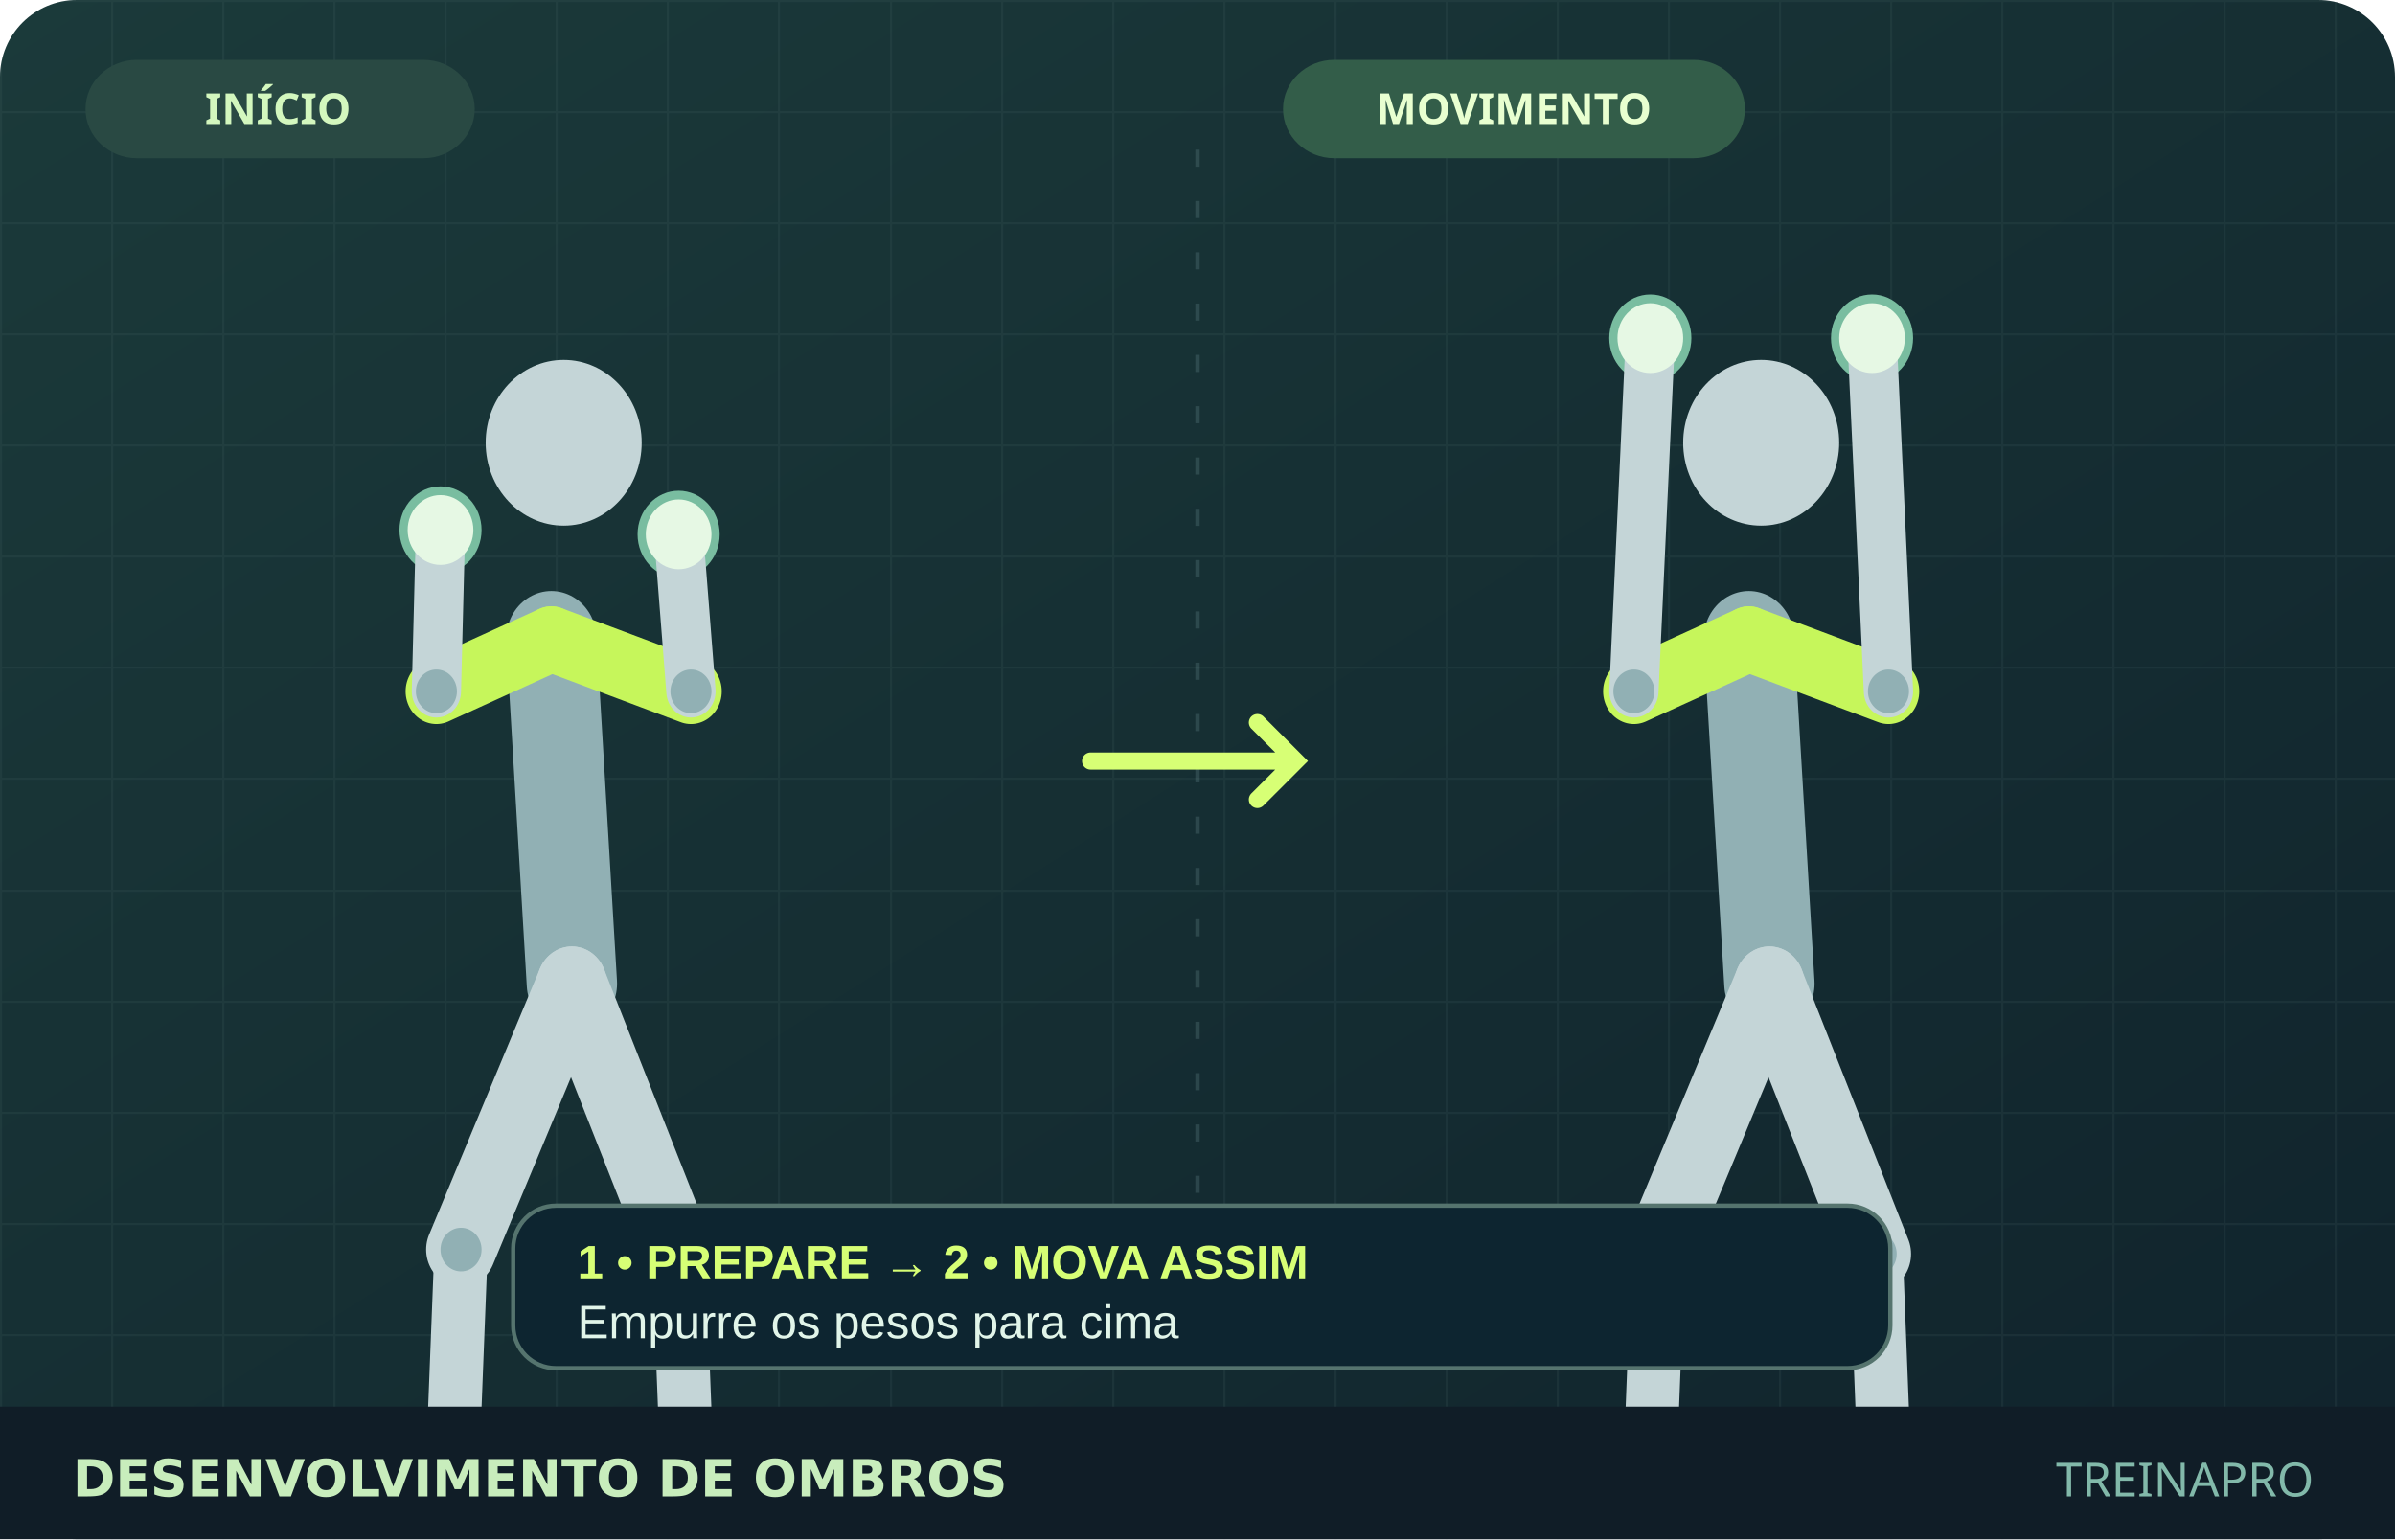
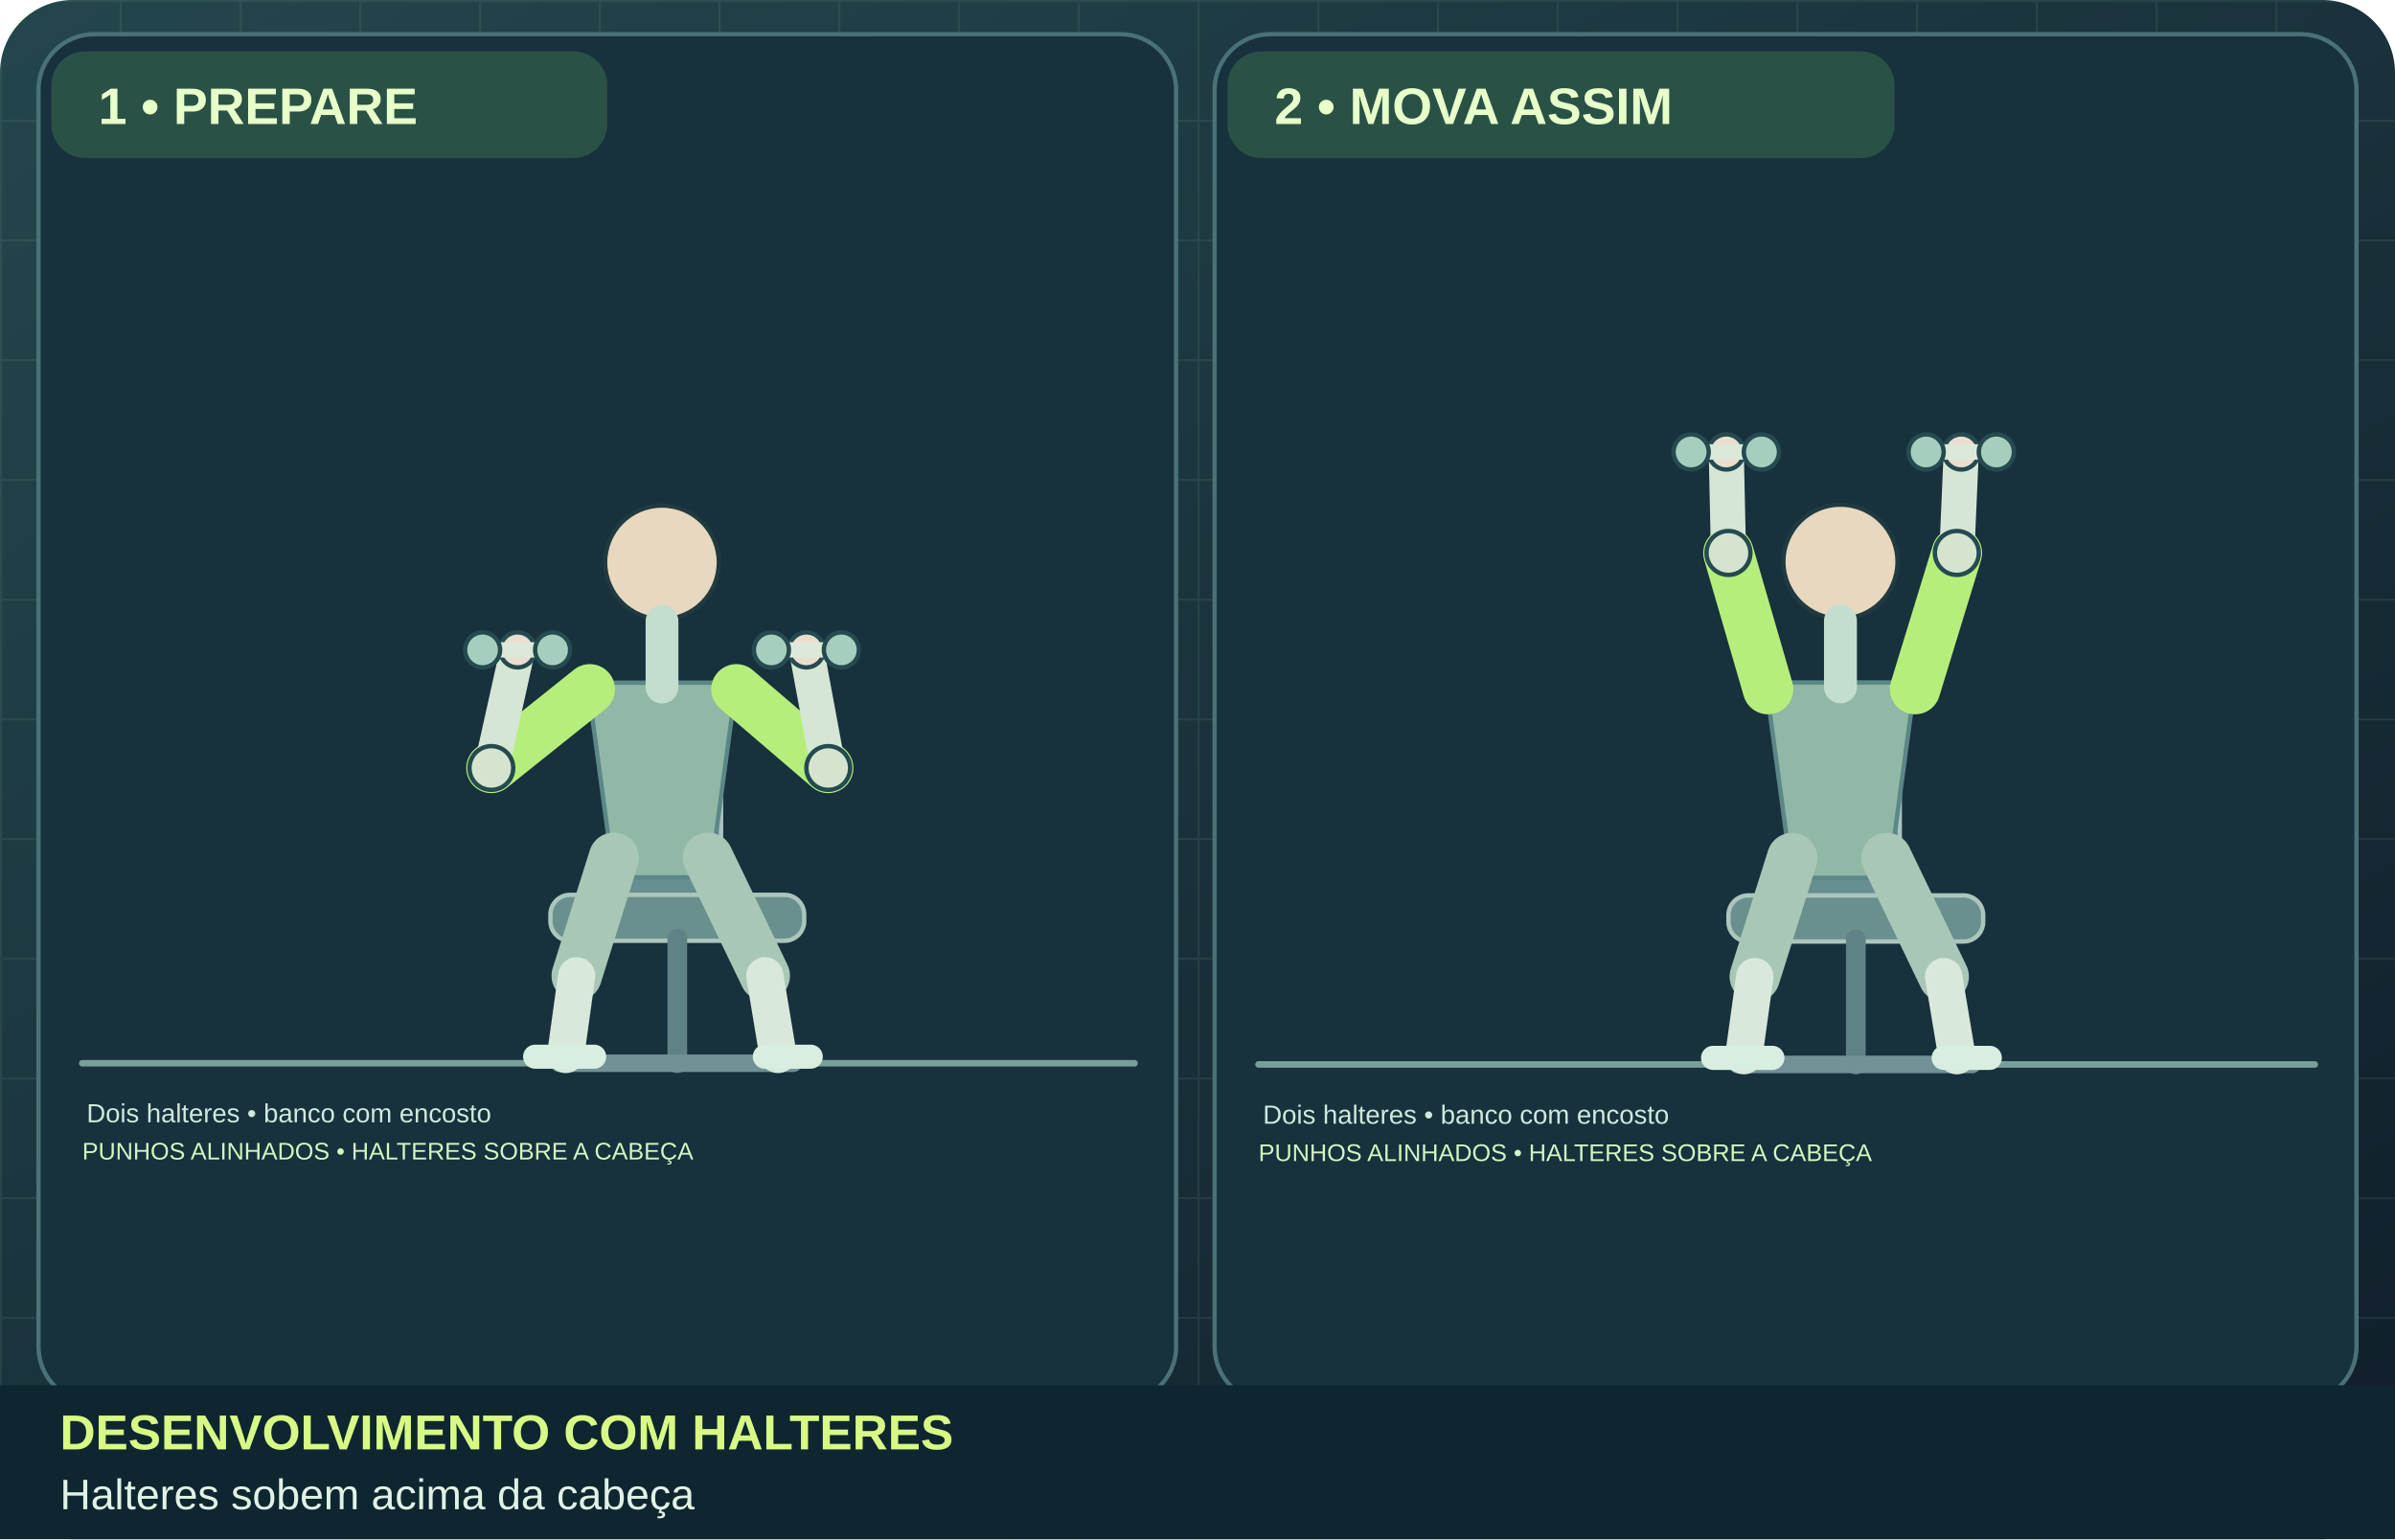
<svg xmlns="http://www.w3.org/2000/svg" viewBox="0 0 560 360" role="img" aria-labelledby="title desc">
  <defs>
-     <linearGradient id="bg" x1="0" y1="0" x2="1" y2="1">
-       <stop stop-color="#1b3a3a" />
-       <stop offset="1" stop-color="#10232c" />
+     <linearGradient id="bg" x1="0" x2="1" y1="0" y2="1">
+       <stop stop-color="#23464c" />
+       <stop offset="1" stop-color="#101e2a" />
    </linearGradient>
-     <pattern id="grid" width="26" height="26" patternUnits="userSpaceOnUse">
-       <path d="M26 0H0V26" stroke="#527477" opacity=".13" fill="none" />
+     <pattern id="grid" width="28" height="28" patternUnits="userSpaceOnUse">
+       <path d="M28 0H0V28" stroke="#a4c2b1" stroke-opacity=".10" fill="none" />
    </pattern>
  </defs>
-   <rect width="560" height="360" rx="18" fill="url(#bg)" />
-   <rect width="560" height="360" rx="18" fill="url(#grid)" />
-   <path d="M280 35V315" stroke="#709297" stroke-dasharray="4 8" opacity=".25" />
-   <rect x="20" y="14" rx="12" width="91" height="23" fill="#294943" />
-   <text x="65" y="29" fill="#d3f7be" text-anchor="middle" font-size="10" font-family="sans-serif" font-weight="bold">INÍCIO</text>
-   <rect x="300" y="14" rx="12" width="108" height="23" fill="#335d49" />
-   <text x="354" y="29" fill="#e8ffd0" text-anchor="middle" font-size="10" font-family="sans-serif" font-weight="bold">MOVIMENTO</text>
-   <g transform="translate(7 24) scale(.96 1.02)">
-     <circle cx="100" cy="98" r="10" fill="#79bda0" />
-     <circle cx="158" cy="99" r="10" fill="#79bda0" />
-     <line x1="127" y1="123" x2="132" y2="202" stroke="#91b0b4" stroke-width="22" stroke-linecap="round" />
-     <line x1="132" y1="202" x2="105" y2="263" stroke="#c4d5d7" stroke-width="17" stroke-linecap="round" />
-     <line x1="105" y1="263" x2="103" y2="311" stroke="#c4d5d7" stroke-width="13" stroke-linecap="round" />
-     <line x1="132" y1="202" x2="158" y2="264" stroke="#c4d5d7" stroke-width="17" stroke-linecap="round" />
-     <line x1="158" y1="264" x2="160" y2="312" stroke="#c4d5d7" stroke-width="13" stroke-linecap="round" />
-     <line x1="127" y1="123" x2="99" y2="135" stroke="#c6f65b" stroke-width="15" stroke-linecap="round" />
-     <line x1="99" y1="135" x2="100" y2="98" stroke="#c4d5d7" stroke-width="12" stroke-linecap="round" />
-     <line x1="127" y1="123" x2="161" y2="135" stroke="#c6f65b" stroke-width="15" stroke-linecap="round" />
-     <line x1="161" y1="135" x2="158" y2="99" stroke="#c4d5d7" stroke-width="12" stroke-linecap="round" />
-     <circle cx="130" cy="78" r="19" fill="#c4d5d7" />
-     <circle cx="99" cy="135" r="5" fill="#91b0b4" />
-     <circle cx="161" cy="135" r="5" fill="#91b0b4" />
-     <circle cx="105" cy="263" r="5" fill="#91b0b4" />
-     <circle cx="158" cy="264" r="5" fill="#91b0b4" />
-     <circle cx="100" cy="98" r="8" fill="#e6f8e4" />
-     <circle cx="158" cy="99" r="8" fill="#e6f8e4" />
-     <line x1="96" y1="311" x2="117" y2="311" stroke="#d8e5e3" stroke-width="5" stroke-linecap="round" />
-     <line x1="153" y1="312" x2="174" y2="312" stroke="#d8e5e3" stroke-width="5" stroke-linecap="round" />
-   </g>
-   <g transform="translate(287 24) scale(.96 1.02)">
-     <circle cx="103" cy="54" r="10" fill="#79bda0" />
-     <circle cx="157" cy="54" r="10" fill="#79bda0" />
-     <line x1="127" y1="123" x2="132" y2="202" stroke="#91b0b4" stroke-width="22" stroke-linecap="round" />
-     <line x1="132" y1="202" x2="105" y2="263" stroke="#c4d5d7" stroke-width="17" stroke-linecap="round" />
-     <line x1="105" y1="263" x2="103" y2="311" stroke="#c4d5d7" stroke-width="13" stroke-linecap="round" />
-     <line x1="132" y1="202" x2="158" y2="264" stroke="#c4d5d7" stroke-width="17" stroke-linecap="round" />
-     <line x1="158" y1="264" x2="160" y2="312" stroke="#c4d5d7" stroke-width="13" stroke-linecap="round" />
-     <line x1="127" y1="123" x2="99" y2="135" stroke="#c6f65b" stroke-width="15" stroke-linecap="round" />
-     <line x1="99" y1="135" x2="103" y2="54" stroke="#c4d5d7" stroke-width="12" stroke-linecap="round" />
-     <line x1="127" y1="123" x2="161" y2="135" stroke="#c6f65b" stroke-width="15" stroke-linecap="round" />
-     <line x1="161" y1="135" x2="157" y2="54" stroke="#c4d5d7" stroke-width="12" stroke-linecap="round" />
-     <circle cx="130" cy="78" r="19" fill="#c4d5d7" />
-     <circle cx="99" cy="135" r="5" fill="#91b0b4" />
-     <circle cx="161" cy="135" r="5" fill="#91b0b4" />
-     <circle cx="105" cy="263" r="5" fill="#91b0b4" />
-     <circle cx="158" cy="264" r="5" fill="#91b0b4" />
-     <circle cx="103" cy="54" r="8" fill="#e6f8e4" />
-     <circle cx="157" cy="54" r="8" fill="#e6f8e4" />
-     <line x1="96" y1="311" x2="117" y2="311" stroke="#d8e5e3" stroke-width="5" stroke-linecap="round" />
-     <line x1="153" y1="312" x2="174" y2="312" stroke="#d8e5e3" stroke-width="5" stroke-linecap="round" />
-   </g>
-   <rect x="0" y="329" width="560" height="31" fill="#101d27" />
-   <text x="17" y="350" font-size="12" font-family="DejaVu Sans, sans-serif" font-weight="700" fill="#c8edbc">DESENVOLVIMENTO DE OMBROS</text>
-   <text x="541" y="350" font-size="11" font-family="sans-serif" text-anchor="end" fill="#82b9aa">TREINAPRO</text>
-   <g aria-hidden="true">
-     <path d="M255 178H303m-9-9 9 9-9 9" stroke="#d7ff75" stroke-width="4" fill="none" stroke-linecap="round" />
-     <rect x="120" y="282" rx="10" width="322" height="38" fill="#0d2530" stroke="#55746e" />
-     <text x="135" y="299" font-family="Arial,sans-serif" font-size="11" font-weight="bold" fill="#d7ff75">1 • PREPARE → 2 • MOVA ASSIM</text>
-     <text x="135" y="313" font-family="Arial,sans-serif" font-size="11" fill="#e1f5e9">Empurre os pesos para cima</text>
-   </g>
+   <rect width="100%" height="100%" rx="17" fill="url(#bg)" />
+   <rect width="100%" height="100%" rx="17" fill="url(#grid)" />
+   <rect x="9" y="8" width="266" height="320" rx="13" fill="#17313d" stroke="#4a7176" />
+   <rect x="284" y="8" width="267" height="320" rx="13" fill="#17313d" stroke="#4a7176" />
+   <svg x="9" y="35" width="266" height="278" viewBox="0 36 520 360" overflow="hidden">
+     <line x1="20" y1="362" x2="501" y2="362" stroke="#789f98" stroke-width="3" stroke-linecap="round" />
+     <rect x="267" y="205" width="45" height="91" rx="12" fill="#678e91" stroke="#aac2c0" stroke-width="2" />
+     <rect x="234" y="285" width="116" height="21" rx="9" fill="#69908d" stroke="#abc6bc" stroke-width="2" />
+     <line x1="292" y1="305" x2="292" y2="362" stroke="#5f8286" stroke-width="9" stroke-linecap="round" />
+     <line x1="238" y1="362" x2="345" y2="362" stroke="#729196" stroke-width="8" stroke-linecap="round" />
+     <text x="22" y="389" font-family="Arial,sans-serif" font-size="12" fill="#d0e9dc">Dois halteres • banco com encosto</text>
+     <polygon points="251,188 319,188 307,277 263,277" fill="#91b7a6" stroke="#5b8787" stroke-width="2" stroke-linejoin="round" />
+     <line x1="263" y1="268" x2="246" y2="322" stroke="#a8c7b6" stroke-width="23" stroke-linecap="round" />
+     <line x1="246" y1="322" x2="241" y2="358" stroke="#d8e9db" stroke-width="17" stroke-linecap="round" />
+     <line x1="306" y1="268" x2="332" y2="322" stroke="#a8c7b6" stroke-width="23" stroke-linecap="round" />
+     <line x1="332" y1="322" x2="338" y2="358" stroke="#d8e9db" stroke-width="17" stroke-linecap="round" />
+     <circle cx="285" cy="133" r="26" fill="#e7d8bf" stroke="#213a3f" stroke-width="2" />
+     <line x1="285" y1="160" x2="285" y2="190" stroke="#c3dece" stroke-width="15" stroke-linecap="round" />
+     <line x1="252" y1="191" x2="207" y2="227" stroke="#b6ee7c" stroke-width="23" stroke-linecap="round" />
+     <line x1="207" y1="227" x2="219" y2="173" stroke="#d5e6d5" stroke-width="16" stroke-linecap="round" />
+     <circle cx="207" cy="227" r="10" fill="#d4e4ce" stroke="#254a50" stroke-width="2" />
+     <circle cx="219" cy="173" r="8" fill="#eadfcf" stroke="#254a50" stroke-width="2" />
+     <line x1="203" y1="173" x2="235" y2="173" stroke="#dce9d9" stroke-width="7" stroke-linecap="round" />
+     <circle cx="203" cy="173" r="8" fill="#a6cebd" stroke="#254a50" stroke-width="2" />
+     <circle cx="235" cy="173" r="8" fill="#a6cebd" stroke="#254a50" stroke-width="2" />
+     <line x1="319" y1="191" x2="361" y2="227" stroke="#b6ee7c" stroke-width="23" stroke-linecap="round" />
+     <line x1="361" y1="227" x2="351" y2="173" stroke="#d5e6d5" stroke-width="16" stroke-linecap="round" />
+     <circle cx="361" cy="227" r="10" fill="#d4e4ce" stroke="#254a50" stroke-width="2" />
+     <circle cx="351" cy="173" r="8" fill="#eadfcf" stroke="#254a50" stroke-width="2" />
+     <line x1="335" y1="173" x2="367" y2="173" stroke="#dce9d9" stroke-width="7" stroke-linecap="round" />
+     <circle cx="335" cy="173" r="8" fill="#a6cebd" stroke="#254a50" stroke-width="2" />
+     <circle cx="367" cy="173" r="8" fill="#a6cebd" stroke="#254a50" stroke-width="2" />
+     <line x1="227" y1="359" x2="254" y2="359" stroke="#d8eee0" stroke-width="11" stroke-linecap="round" />
+     <line x1="332" y1="359" x2="353" y2="359" stroke="#d8eee0" stroke-width="11" stroke-linecap="round" />
+     <text x="20" y="406" font-family="Arial,sans-serif" font-size="11" fill="#d4f6c0">PUNHOS ALINHADOS • HALTERES SOBRE A CABEÇA</text>
+   </svg>
+   <svg x="284" y="35" width="267" height="278" viewBox="0 36 520 360" overflow="hidden">
+     <line x1="20" y1="362" x2="501" y2="362" stroke="#789f98" stroke-width="3" stroke-linecap="round" />
+     <rect x="267" y="205" width="45" height="91" rx="12" fill="#678e91" stroke="#aac2c0" stroke-width="2" />
+     <rect x="234" y="285" width="116" height="21" rx="9" fill="#69908d" stroke="#abc6bc" stroke-width="2" />
+     <line x1="292" y1="305" x2="292" y2="362" stroke="#5f8286" stroke-width="9" stroke-linecap="round" />
+     <line x1="238" y1="362" x2="345" y2="362" stroke="#729196" stroke-width="8" stroke-linecap="round" />
+     <text x="22" y="389" font-family="Arial,sans-serif" font-size="12" fill="#d0e9dc">Dois halteres • banco com encosto</text>
+     <polygon points="251,188 319,188 307,277 263,277" fill="#91b7a6" stroke="#5b8787" stroke-width="2" stroke-linejoin="round" />
+     <line x1="263" y1="268" x2="246" y2="322" stroke="#a8c7b6" stroke-width="23" stroke-linecap="round" />
+     <line x1="246" y1="322" x2="241" y2="358" stroke="#d8e9db" stroke-width="17" stroke-linecap="round" />
+     <line x1="306" y1="268" x2="332" y2="322" stroke="#a8c7b6" stroke-width="23" stroke-linecap="round" />
+     <line x1="332" y1="322" x2="338" y2="358" stroke="#d8e9db" stroke-width="17" stroke-linecap="round" />
+     <circle cx="285" cy="133" r="26" fill="#e7d8bf" stroke="#213a3f" stroke-width="2" />
+     <line x1="285" y1="160" x2="285" y2="190" stroke="#c3dece" stroke-width="15" stroke-linecap="round" />
+     <line x1="252" y1="191" x2="234" y2="129" stroke="#b6ee7c" stroke-width="23" stroke-linecap="round" />
+     <line x1="234" y1="129" x2="233" y2="83" stroke="#d5e6d5" stroke-width="16" stroke-linecap="round" />
+     <circle cx="234" cy="129" r="10" fill="#d4e4ce" stroke="#254a50" stroke-width="2" />
+     <circle cx="233" cy="83" r="8" fill="#eadfcf" stroke="#254a50" stroke-width="2" />
+     <line x1="217" y1="83" x2="249" y2="83" stroke="#dce9d9" stroke-width="7" stroke-linecap="round" />
+     <circle cx="217" cy="83" r="8" fill="#a6cebd" stroke="#254a50" stroke-width="2" />
+     <circle cx="249" cy="83" r="8" fill="#a6cebd" stroke="#254a50" stroke-width="2" />
+     <line x1="319" y1="191" x2="338" y2="129" stroke="#b6ee7c" stroke-width="23" stroke-linecap="round" />
+     <line x1="338" y1="129" x2="340" y2="83" stroke="#d5e6d5" stroke-width="16" stroke-linecap="round" />
+     <circle cx="338" cy="129" r="10" fill="#d4e4ce" stroke="#254a50" stroke-width="2" />
+     <circle cx="340" cy="83" r="8" fill="#eadfcf" stroke="#254a50" stroke-width="2" />
+     <line x1="324" y1="83" x2="356" y2="83" stroke="#dce9d9" stroke-width="7" stroke-linecap="round" />
+     <circle cx="324" cy="83" r="8" fill="#a6cebd" stroke="#254a50" stroke-width="2" />
+     <circle cx="356" cy="83" r="8" fill="#a6cebd" stroke="#254a50" stroke-width="2" />
+     <line x1="227" y1="359" x2="254" y2="359" stroke="#d8eee0" stroke-width="11" stroke-linecap="round" />
+     <line x1="332" y1="359" x2="353" y2="359" stroke="#d8eee0" stroke-width="11" stroke-linecap="round" />
+     <text x="20" y="406" font-family="Arial,sans-serif" font-size="11" fill="#d4f6c0">PUNHOS ALINHADOS • HALTERES SOBRE A CABEÇA</text>
+   </svg>
+   <rect x="12" y="12" width="130" height="25" rx="8" fill="#2a5145" />
+   <text x="23" y="29" fill="#e7ffc9" font-family="Arial,sans-serif" font-size="12" font-weight="700">1 • PREPARE</text>
+   <rect x="287" y="12" width="156" height="25" rx="8" fill="#2a5145" />
+   <text x="298" y="29" fill="#e7ffc9" font-family="Arial,sans-serif" font-size="12" font-weight="700">2 • MOVA ASSIM</text>
+   <rect x="0" y="324" width="560" height="36" fill="#0d2630" />
+   <text x="14" y="339" fill="#d7fa85" font-family="Arial,sans-serif" font-size="11.5" font-weight="700">DESENVOLVIMENTO COM HALTERES</text>
+   <text x="14" y="353" fill="#e0f2e5" font-family="Arial,sans-serif" font-size="10">Halteres sobem acima da cabeça</text>
</svg>
